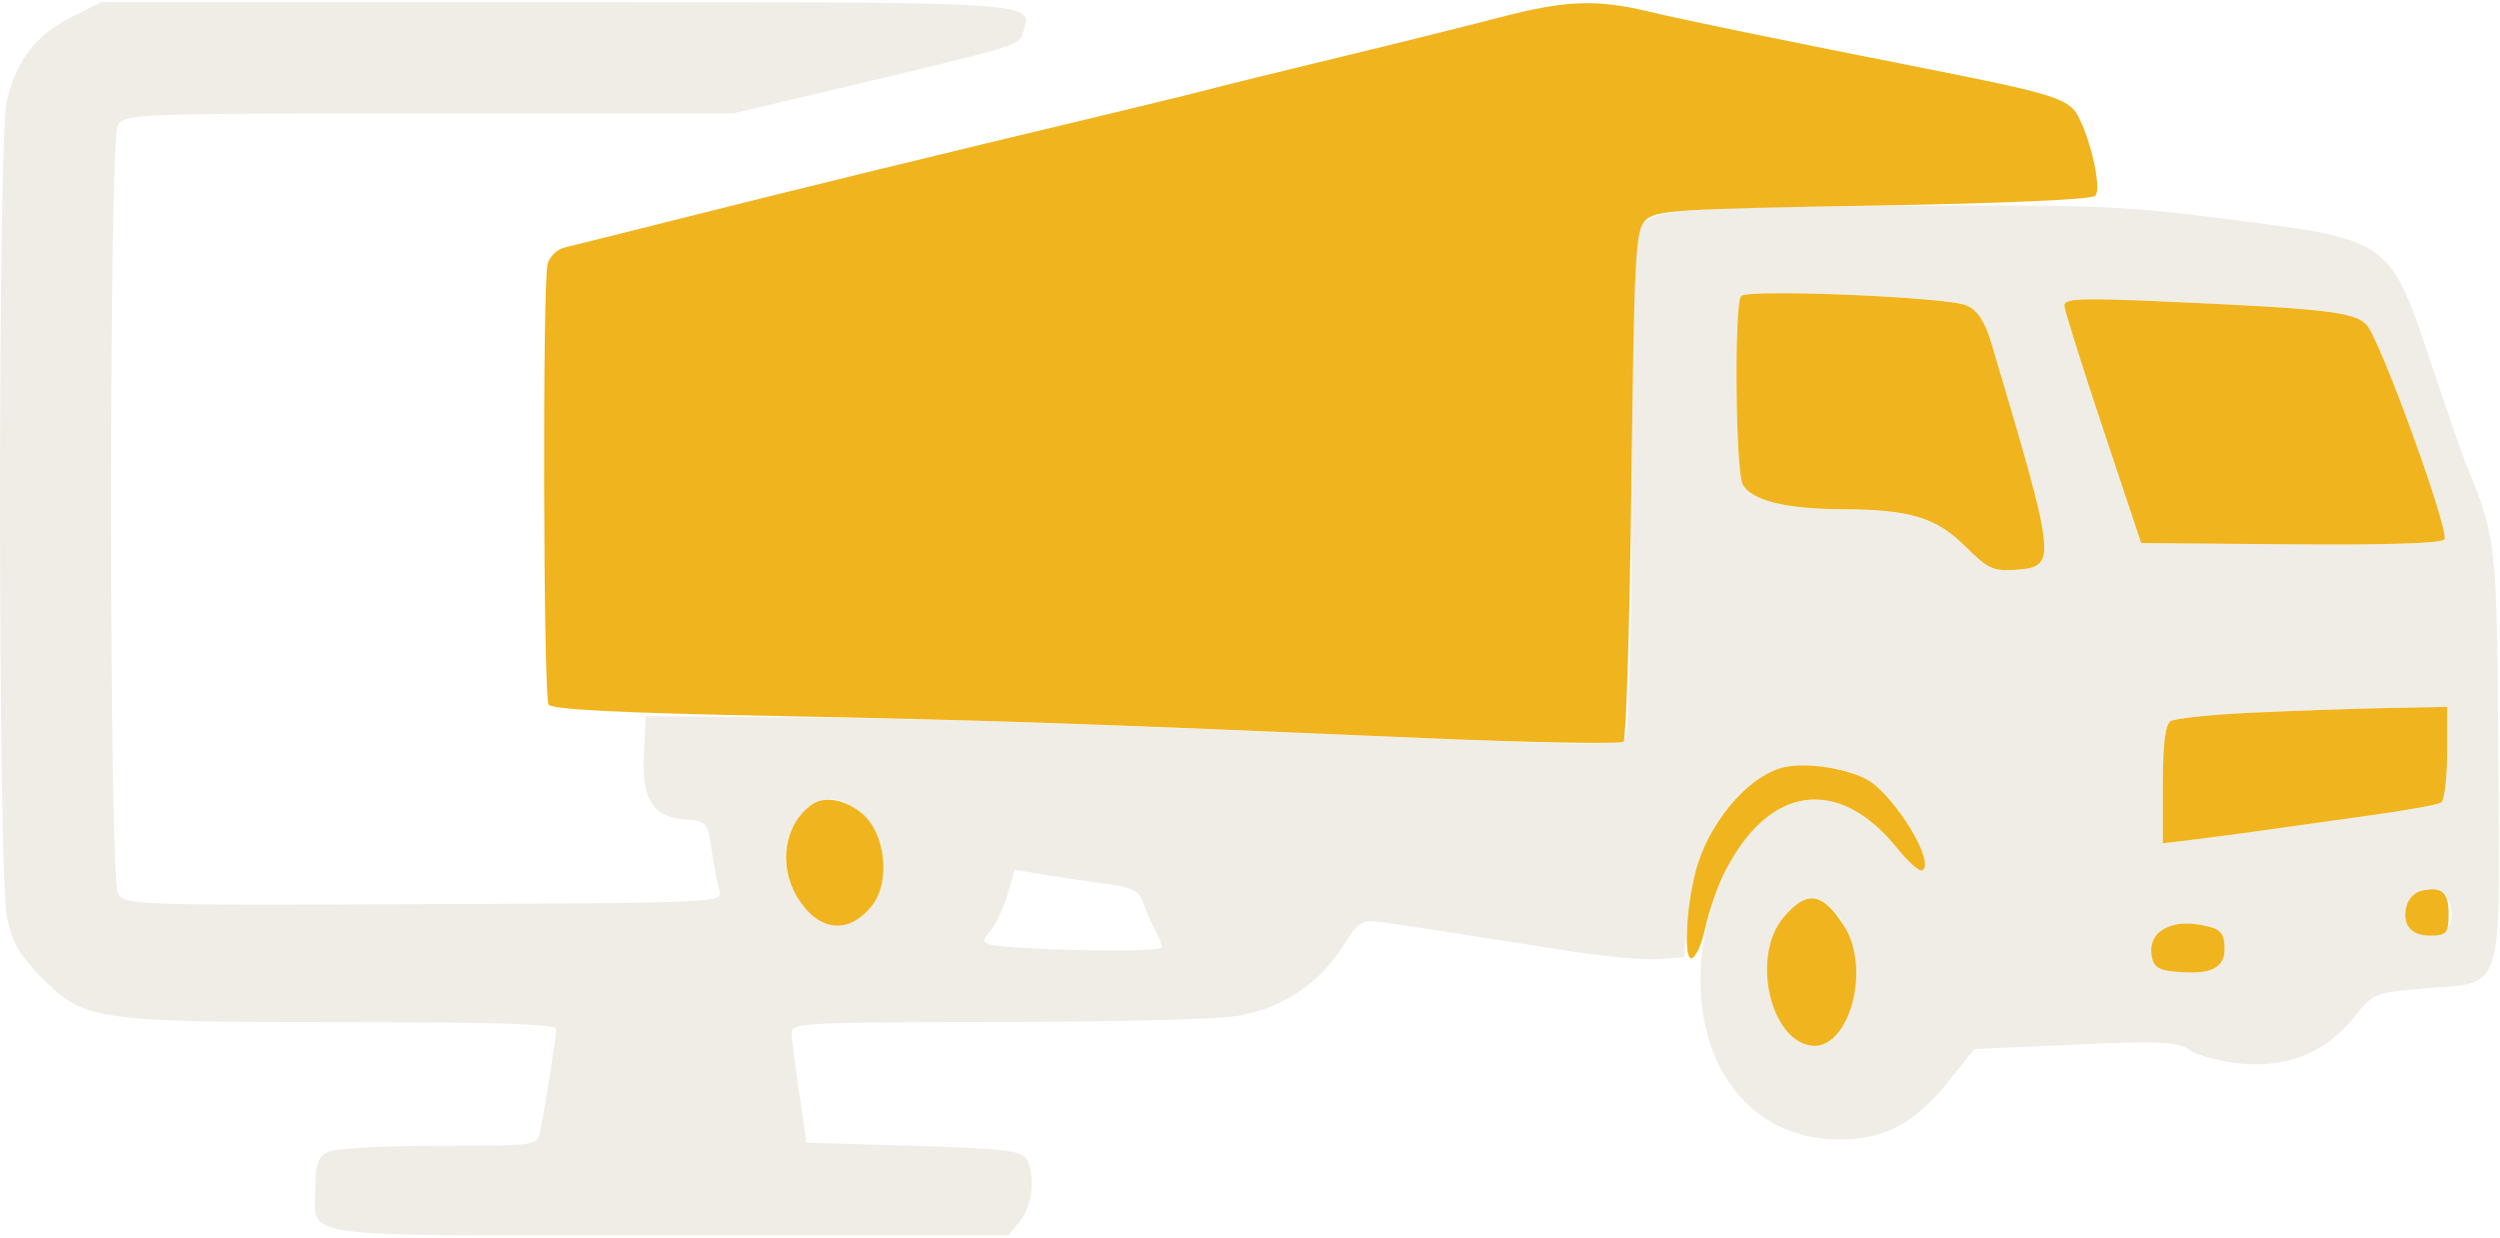
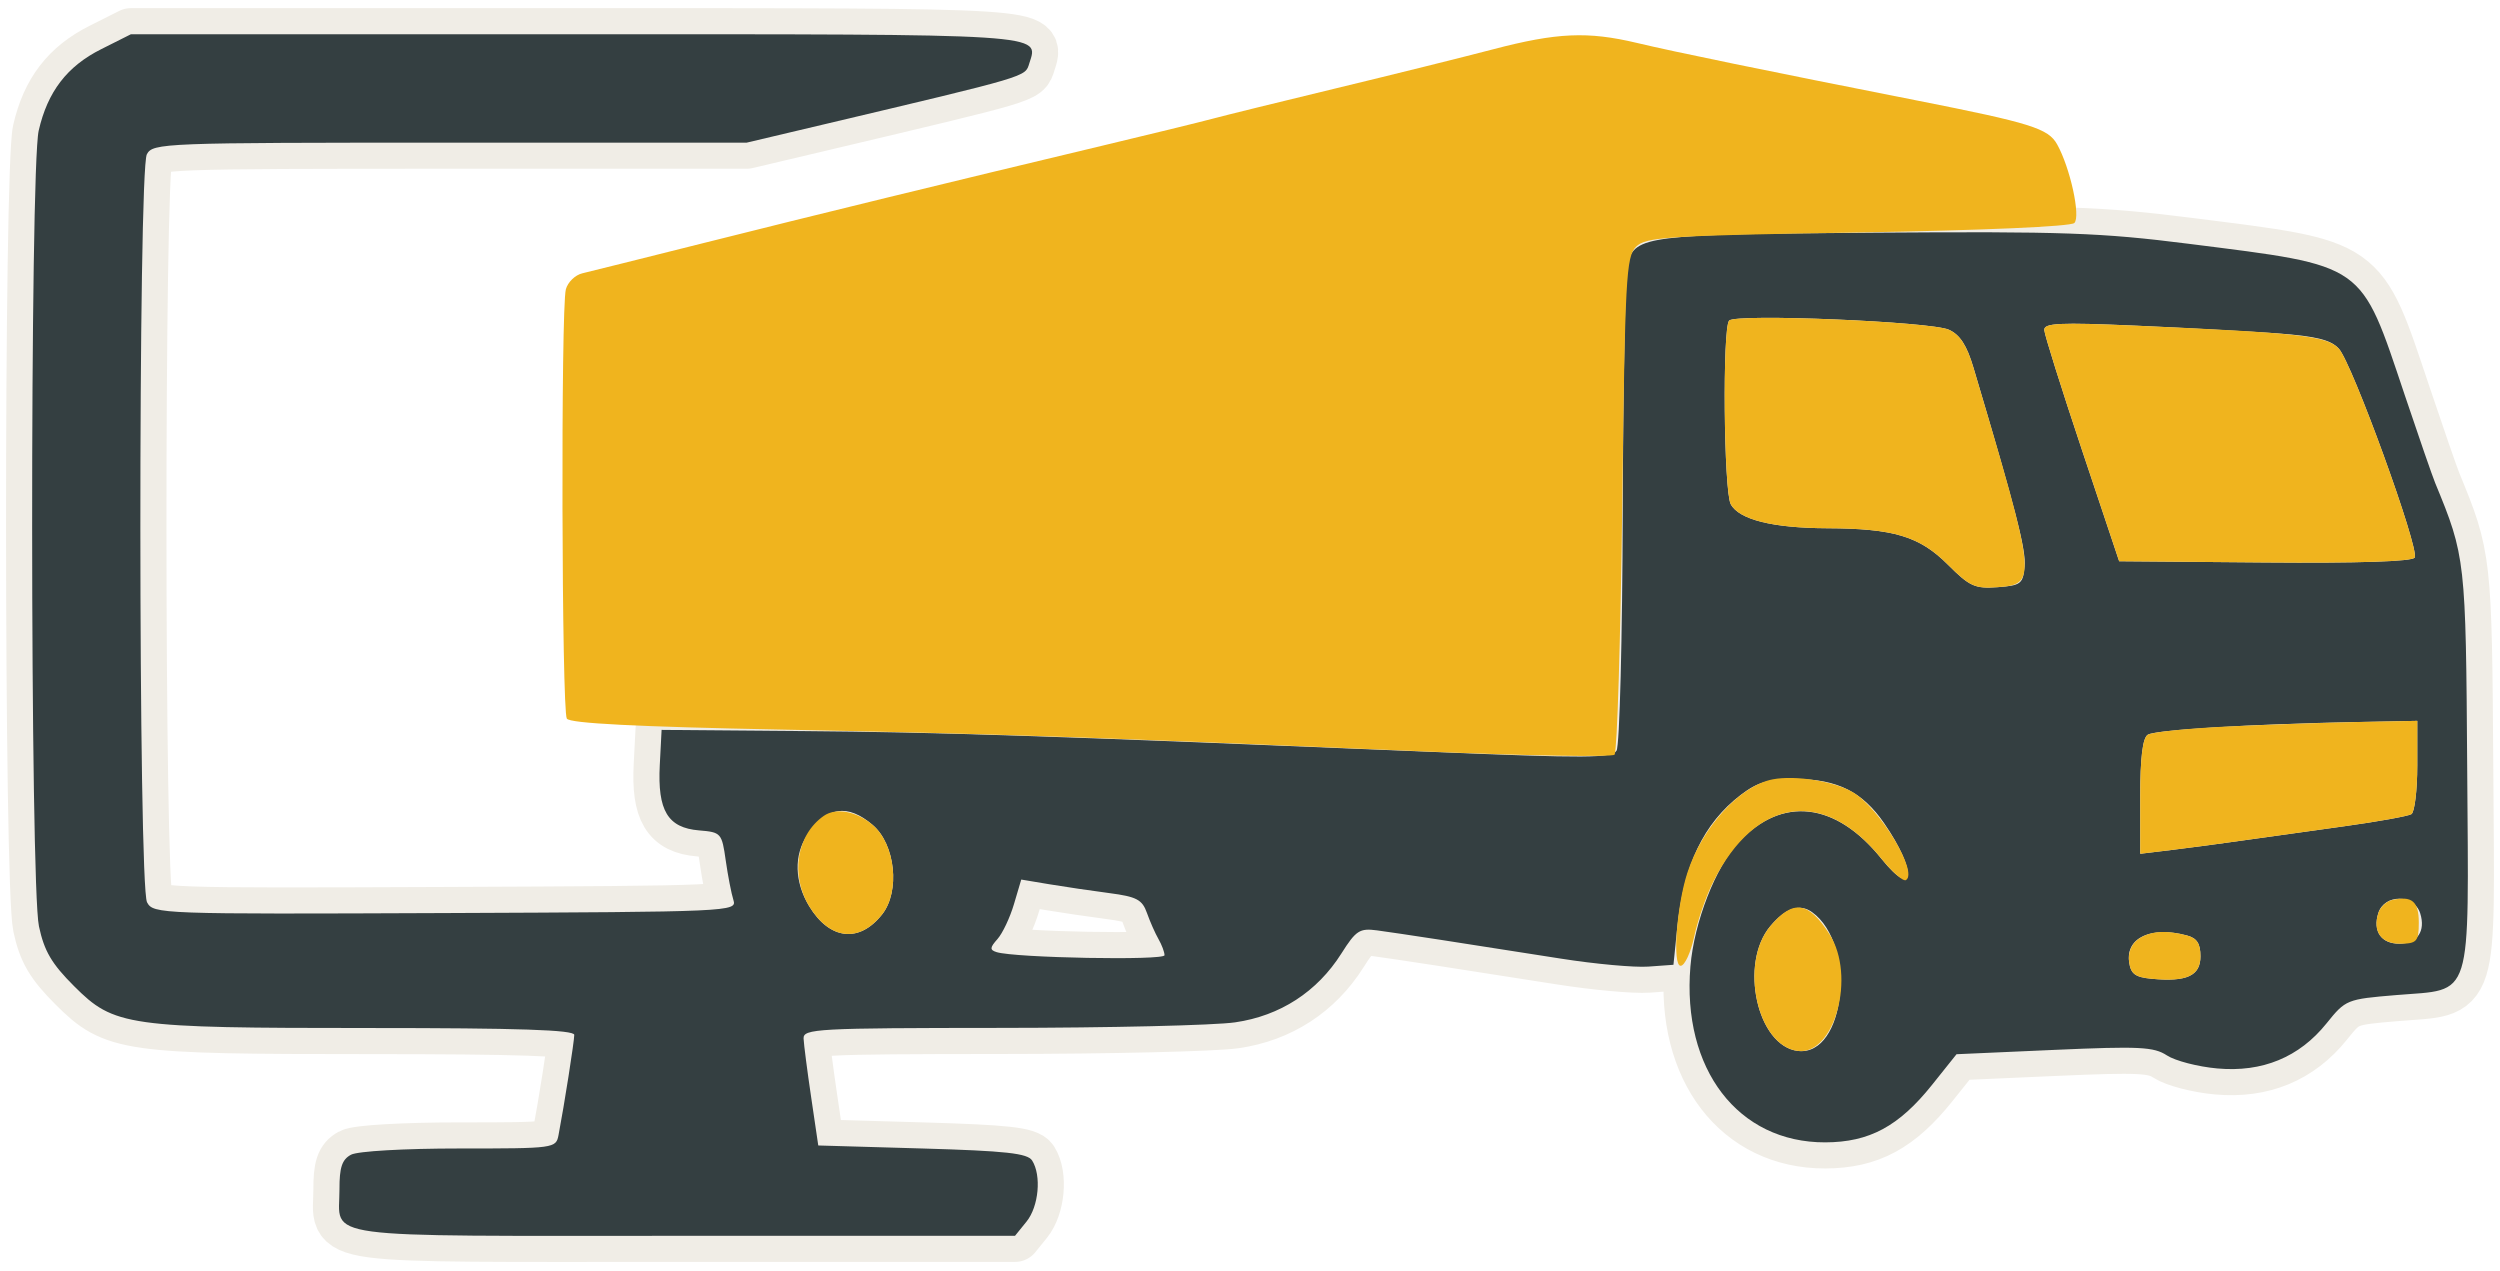
- <svg xmlns="http://www.w3.org/2000/svg" viewBox="92.99 178.50 303.31 149.63" width="303" height="150" role="img" aria-label="iDispečink.cz">
-   <path fill="#F0EDE6" fill-rule="evenodd" d="M101.586 180.363C97.34 182.492 94.918 185.652 93.809 190.5 92.703 195.332 92.73 284.422 93.84 289.586 94.5 292.676 95.422 294.246 98.215 297.035 103.211 302.031 104.762 302.25 135.035 302.25 153.527 302.25 160.5 302.484 160.5 303.102 160.5 303.906 159.246 311.898 158.543 315.562 158.227 317.23 158.07 317.25 146.188 317.25 139.324 317.25 133.527 317.582 132.699 318.027 131.578 318.629 131.254 319.602 131.262 322.34 131.281 328.609 127.691 328.125 174.039 328.125H215.383L216.816 326.355C218.34 324.473 218.695 320.617 217.516 318.75 216.945 317.848 214.262 317.551 203.848 317.25L190.883 316.875 190 310.875C189.512 307.574 189.086 304.285 189.055 303.562 189.004 302.34 190.652 302.25 213.562 302.234 227.07 302.227 240.227 301.918 242.793 301.543 248.391 300.734 253.008 297.742 256.023 292.973 257.84 290.098 258.297 289.801 260.461 290.09 263.109 290.445 271.406 291.719 283.367 293.609 287.629 294.281 292.523 294.727 294.242 294.602L297.375 294.375 297.832 289.875C298.633 281.984 301.117 276.762 305.742 273.234 307.859 271.621 309.148 271.25 312.656 271.25 317.746 271.25 320.926 272.844 323.602 276.734 327.758 282.777 327.484 286.41 323.27 281.164 317.59 274.094 310.891 273.324 305.48 279.117 302.629 282.176 299.949 289.086 299.488 294.57 298.414 307.375 305.422 316.52 316.281 316.488 321.773 316.473 325.449 314.492 329.582 309.32L332.625 305.512 344.789 304.973C355.387 304.504 357.191 304.59 358.824 305.66 359.855 306.336 362.676 307.066 365.094 307.285 370.699 307.793 375.309 305.891 378.699 301.672 381.082 298.711 381.207 298.66 387.375 298.148 397.023 297.344 396.406 299.32 396.215 269.883 396.047 243.941 396 243.52 392.227 234.375 391.887 233.551 390.191 228.656 388.461 223.5 382.859 206.816 383.703 207.406 361.5 204.59 350.66 203.215 345.824 203.043 322.5 203.211 294.203 203.41 292.609 203.609 291.668 207 291.383 208.031 291.109 221.867 291.062 237.75 291.016 253.758 290.672 267.109 290.289 267.711 289.695 268.652 286.641 268.672 267.238 267.859 218.84 265.84 205.965 265.414 189 265.273L171.375 265.125 171.148 269.508C170.855 275.176 172.145 277.32 176.043 277.641 178.785 277.867 178.879 277.973 179.359 281.371 179.633 283.293 180.066 285.523 180.32 286.324 180.773 287.754 180.059 287.785 144.441 287.934 108.836 288.082 108.082 288.055 107.301 286.594 106.207 284.551 106.184 195.492 107.277 193.449 108.027 192.047 109.238 192 145.008 192H181.969L191.297 189.793C217.336 183.625 216.621 183.836 217.164 182.121 218.344 178.406 219.797 178.5 160.555 178.5H105.293Z M331.676 215.297C333.059 215.926 333.906 217.238 334.734 220.02 340.02 237.762 341.301 242.746 341.102 244.781 340.891 246.953 340.645 247.141 337.73 247.355 334.914 247.559 334.262 247.262 331.547 244.547 328.012 241.012 324.805 240.047 316.5 240.016 309.738 239.988 305.535 238.938 304.508 237.016 303.637 235.391 303.461 215.055 304.312 214.156 305.148 213.27 329.453 214.281 331.676 215.297Z M372.633 215.754C377.41 216.109 379.211 216.555 380.223 217.645 381.887 219.43 390.312 242.637 389.676 243.668 389.375 244.156 382.664 244.375 371.039 244.277L352.875 244.125 348.238 230.25C345.688 222.617 343.578 215.906 343.551 215.332 343.508 214.465 345.422 214.375 354.938 214.789 361.227 215.066 369.191 215.5 372.633 215.754Z M390 269.582C390 272.652 389.668 275.367 389.266 275.617 388.859 275.867 385.062 276.551 380.828 277.137 376.59 277.723 370.93 278.516 368.25 278.898 365.57 279.285 361.602 279.812 359.438 280.074L355.5 280.551V273.445C355.5 268.582 355.797 266.148 356.438 265.73 357.383 265.121 369.203 264.402 382.688 264.141L390 264Z M197.68 276.98C200.484 279.395 201.098 285.238 198.84 288.094 196 291.695 192.316 291.289 189.758 287.09 187.922 284.074 187.828 280.699 189.52 278.23 191.957 274.664 194.531 274.273 197.68 276.98Z M227.125 285.449C230.531 285.895 231.223 286.258 231.812 287.922 232.191 288.996 232.84 290.461 233.25 291.176 233.664 291.895 234 292.797 234 293.184 234 293.863 215.355 293.52 213.086 292.797 212.223 292.523 212.242 292.246 213.199 291.172 213.832 290.457 214.758 288.5 215.254 286.82L216.16 283.762 219.641 284.344C221.559 284.664 224.926 285.16 227.125 285.449Z M390.363 287.965C391.07 290.191 389.996 291.75 387.75 291.75 385.496 291.75 384.43 290.191 385.145 287.941 385.906 285.539 389.598 285.555 390.363 287.965Z M314.641 287.824C320.238 291.84 318.816 305.801 312.879 305.105 307.801 304.508 305.523 294.215 309.441 289.559 311.34 287.301 313.098 286.715 314.641 287.824Z M361.312 290.723C362.562 291.059 363 291.73 363 293.324 363 295.746 361.285 296.535 356.914 296.117 354.875 295.922 354.324 295.512 354.117 294.043 353.688 291.004 356.871 289.531 361.312 290.723Z" />
+ <svg xmlns="http://www.w3.org/2000/svg" viewBox="88.99 174.50 311.31 157.63" width="311" height="158" role="img" aria-label="iDispečink.cz">
+   <path fill="#343f41" fill-rule="evenodd" stroke="#F0EDE6" stroke-width="6.5" stroke-linejoin="round" stroke-linecap="round" paint-order="stroke fill" d="M101.586 180.363C97.34 182.492 94.918 185.652 93.809 190.5 92.703 195.332 92.73 284.422 93.84 289.586 94.5 292.676 95.422 294.246 98.215 297.035 103.211 302.031 104.762 302.25 135.035 302.25 153.527 302.25 160.5 302.484 160.5 303.102 160.5 303.906 159.246 311.898 158.543 315.562 158.227 317.23 158.07 317.25 146.188 317.25 139.324 317.25 133.527 317.582 132.699 318.027 131.578 318.629 131.254 319.602 131.262 322.34 131.281 328.609 127.691 328.125 174.039 328.125H215.383L216.816 326.355C218.34 324.473 218.695 320.617 217.516 318.75 216.945 317.848 214.262 317.551 203.848 317.25L190.883 316.875 190 310.875C189.512 307.574 189.086 304.285 189.055 303.562 189.004 302.34 190.652 302.25 213.562 302.234 227.07 302.227 240.227 301.918 242.793 301.543 248.391 300.734 253.008 297.742 256.023 292.973 257.84 290.098 258.297 289.801 260.461 290.09 263.109 290.445 271.406 291.719 283.367 293.609 287.629 294.281 292.523 294.727 294.242 294.602L297.375 294.375 297.832 289.875C298.633 281.984 301.117 276.762 305.742 273.234 307.859 271.621 309.148 271.25 312.656 271.25 317.746 271.25 320.926 272.844 323.602 276.734 327.758 282.777 327.484 286.41 323.27 281.164 317.59 274.094 310.891 273.324 305.48 279.117 302.629 282.176 299.949 289.086 299.488 294.57 298.414 307.375 305.422 316.52 316.281 316.488 321.773 316.473 325.449 314.492 329.582 309.32L332.625 305.512 344.789 304.973C355.387 304.504 357.191 304.59 358.824 305.66 359.855 306.336 362.676 307.066 365.094 307.285 370.699 307.793 375.309 305.891 378.699 301.672 381.082 298.711 381.207 298.66 387.375 298.148 397.023 297.344 396.406 299.32 396.215 269.883 396.047 243.941 396 243.52 392.227 234.375 391.887 233.551 390.191 228.656 388.461 223.5 382.859 206.816 383.703 207.406 361.5 204.59 350.66 203.215 345.824 203.043 322.5 203.211 294.203 203.41 292.609 203.609 291.668 207 291.383 208.031 291.109 221.867 291.062 237.75 291.016 253.758 290.672 267.109 290.289 267.711 289.695 268.652 286.641 268.672 267.238 267.859 218.84 265.84 205.965 265.414 189 265.273L171.375 265.125 171.148 269.508C170.855 275.176 172.145 277.32 176.043 277.641 178.785 277.867 178.879 277.973 179.359 281.371 179.633 283.293 180.066 285.523 180.32 286.324 180.773 287.754 180.059 287.785 144.441 287.934 108.836 288.082 108.082 288.055 107.301 286.594 106.207 284.551 106.184 195.492 107.277 193.449 108.027 192.047 109.238 192 145.008 192H181.969L191.297 189.793C217.336 183.625 216.621 183.836 217.164 182.121 218.344 178.406 219.797 178.5 160.555 178.5H105.293Z M331.676 215.297C333.059 215.926 333.906 217.238 334.734 220.02 340.02 237.762 341.301 242.746 341.102 244.781 340.891 246.953 340.645 247.141 337.73 247.355 334.914 247.559 334.262 247.262 331.547 244.547 328.012 241.012 324.805 240.047 316.5 240.016 309.738 239.988 305.535 238.938 304.508 237.016 303.637 235.391 303.461 215.055 304.312 214.156 305.148 213.27 329.453 214.281 331.676 215.297Z M372.633 215.754C377.41 216.109 379.211 216.555 380.223 217.645 381.887 219.43 390.312 242.637 389.676 243.668 389.375 244.156 382.664 244.375 371.039 244.277L352.875 244.125 348.238 230.25C345.688 222.617 343.578 215.906 343.551 215.332 343.508 214.465 345.422 214.375 354.938 214.789 361.227 215.066 369.191 215.5 372.633 215.754Z M390 269.582C390 272.652 389.668 275.367 389.266 275.617 388.859 275.867 385.062 276.551 380.828 277.137 376.59 277.723 370.93 278.516 368.25 278.898 365.57 279.285 361.602 279.812 359.438 280.074L355.5 280.551V273.445C355.5 268.582 355.797 266.148 356.438 265.73 357.383 265.121 369.203 264.402 382.688 264.141L390 264Z M197.68 276.98C200.484 279.395 201.098 285.238 198.84 288.094 196 291.695 192.316 291.289 189.758 287.09 187.922 284.074 187.828 280.699 189.52 278.23 191.957 274.664 194.531 274.273 197.68 276.98Z M227.125 285.449C230.531 285.895 231.223 286.258 231.812 287.922 232.191 288.996 232.84 290.461 233.25 291.176 233.664 291.895 234 292.797 234 293.184 234 293.863 215.355 293.52 213.086 292.797 212.223 292.523 212.242 292.246 213.199 291.172 213.832 290.457 214.758 288.5 215.254 286.82L216.16 283.762 219.641 284.344C221.559 284.664 224.926 285.16 227.125 285.449Z M390.363 287.965C391.07 290.191 389.996 291.75 387.75 291.75 385.496 291.75 384.43 290.191 385.145 287.941 385.906 285.539 389.598 285.555 390.363 287.965Z M314.641 287.824C320.238 291.84 318.816 305.801 312.879 305.105 307.801 304.508 305.523 294.215 309.441 289.559 311.34 287.301 313.098 286.715 314.641 287.824Z M361.312 290.723C362.562 291.059 363 291.73 363 293.324 363 295.746 361.285 296.535 356.914 296.117 354.875 295.922 354.324 295.512 354.117 294.043 353.688 291.004 356.871 289.531 361.312 290.723Z" />
  <path fill="#f0b41e" fill-rule="evenodd" d="M274.875 180.387C271.164 181.359 262.387 183.539 255.375 185.23 248.363 186.922 241.445 188.625 240 189.016 238.555 189.406 232.312 190.934 226.125 192.41 206.934 196.992 190.676 200.961 176.625 204.496 169.199 206.363 162.395 208.059 161.504 208.27 160.613 208.477 159.691 209.375 159.453 210.262 158.816 212.641 158.93 262.73 159.574 263.723 159.957 264.312 168.184 264.73 186.375 265.09 212.711 265.605 223.68 265.977 266.414 267.809 279.086 268.352 289.719 268.531 290.039 268.211 290.363 267.891 290.793 253.828 291 236.965 291.344 208.836 291.484 206.191 292.715 204.965 293.93 203.746 296.461 203.586 320.305 203.184 335.949 202.922 346.855 202.445 347.297 202.004 348.105 201.195 346.773 195.117 345.156 192.219 344.047 190.23 341.891 189.555 327.75 186.762 308.84 183.027 297.52 180.703 292.828 179.582 286.688 178.121 282.859 178.293 274.875 180.387Z M304.312 214.156C303.461 215.055 303.637 235.391 304.508 237.016 305.535 238.938 309.738 239.988 316.5 240.016 324.805 240.047 328.012 241.012 331.547 244.547 334.262 247.262 334.914 247.559 337.73 247.355 342.672 246.996 342.617 246.48 334.734 220.02 333.906 217.238 333.059 215.926 331.676 215.297 329.453 214.281 305.148 213.27 304.312 214.156Z M343.551 215.332C343.578 215.906 345.688 222.617 348.238 230.25L352.875 244.125 371.039 244.277C382.664 244.375 389.375 244.156 389.676 243.668 390.312 242.637 381.887 219.43 380.223 217.645 378.758 216.07 375.332 215.684 354.938 214.789 345.422 214.375 343.508 214.465 343.551 215.332Z M366.375 264.703C361.426 264.938 356.953 265.398 356.438 265.73 355.797 266.148 355.5 268.582 355.5 273.445V280.551L359.438 280.074C361.602 279.812 365.57 279.285 368.25 278.898 370.93 278.516 376.59 277.723 380.828 277.137 385.062 276.551 388.859 275.867 389.266 275.617 389.668 275.367 390 272.652 390 269.582V264L382.688 264.141C378.664 264.219 371.324 264.473 366.375 264.703Z M309.75 271.281C305.676 272.055 300.969 277.199 299.109 282.91 297.762 287.047 297.223 294.5 298.27 294.5 298.77 294.5 299.531 292.859 299.961 290.852 300.391 288.844 301.457 285.777 302.332 284.039 307.637 273.469 316.148 272.301 323.27 281.164 324.617 282.836 325.992 284.035 326.328 283.828 327.891 282.859 323.023 274.816 319.703 272.883 317.363 271.516 312.566 270.746 309.75 271.281Z M191.582 275.824C188.188 278.184 187.379 283.184 189.758 287.09 192.316 291.289 196 291.695 198.84 288.094 201.098 285.238 200.484 279.395 197.68 276.98 195.68 275.262 193.098 274.77 191.582 275.824Z M386.848 286.312C386.145 286.469 385.379 287.203 385.145 287.941 384.418 290.223 385.496 291.75 387.832 291.75 389.941 291.75 390.188 291.477 390.188 289.125 390.188 286.465 389.344 285.754 386.848 286.312Z M309.441 289.559C305.523 294.215 307.801 304.508 312.879 305.105 317.453 305.641 320.125 295.77 316.812 290.574 314.191 286.461 312.27 286.199 309.441 289.559Z M355.195 291.23C354.375 291.832 353.957 292.914 354.117 294.043 354.324 295.512 354.875 295.922 356.914 296.117 361.285 296.535 363 295.746 363 293.324 363 291.73 362.562 291.059 361.312 290.723 358.641 290.008 356.645 290.172 355.195 291.23Z" />
</svg>
